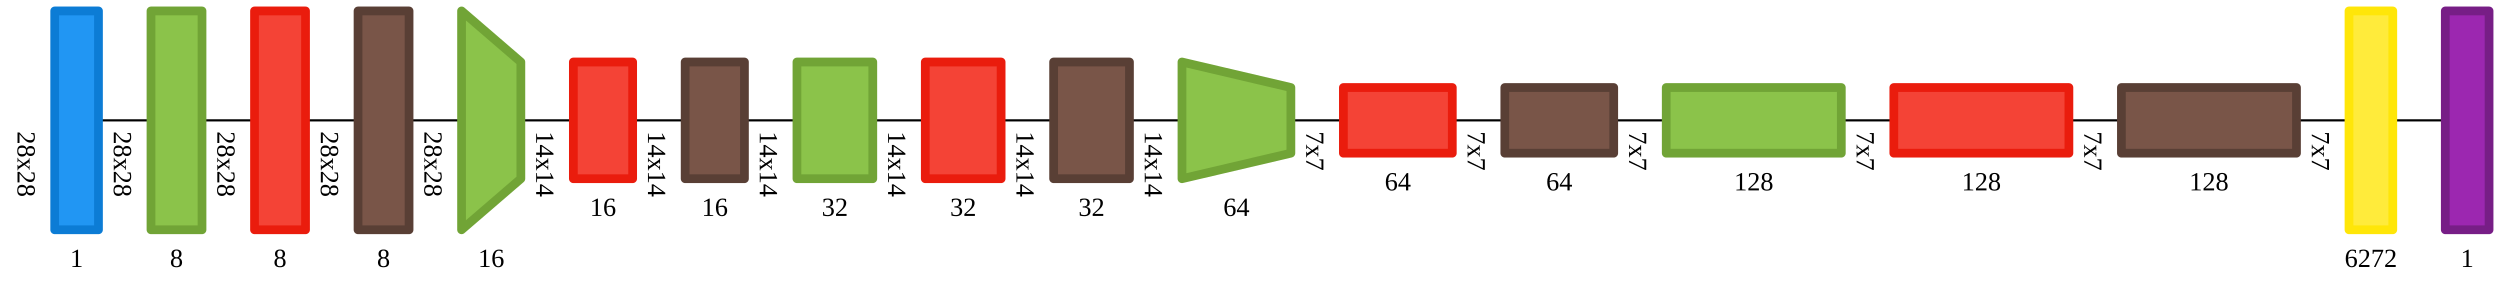
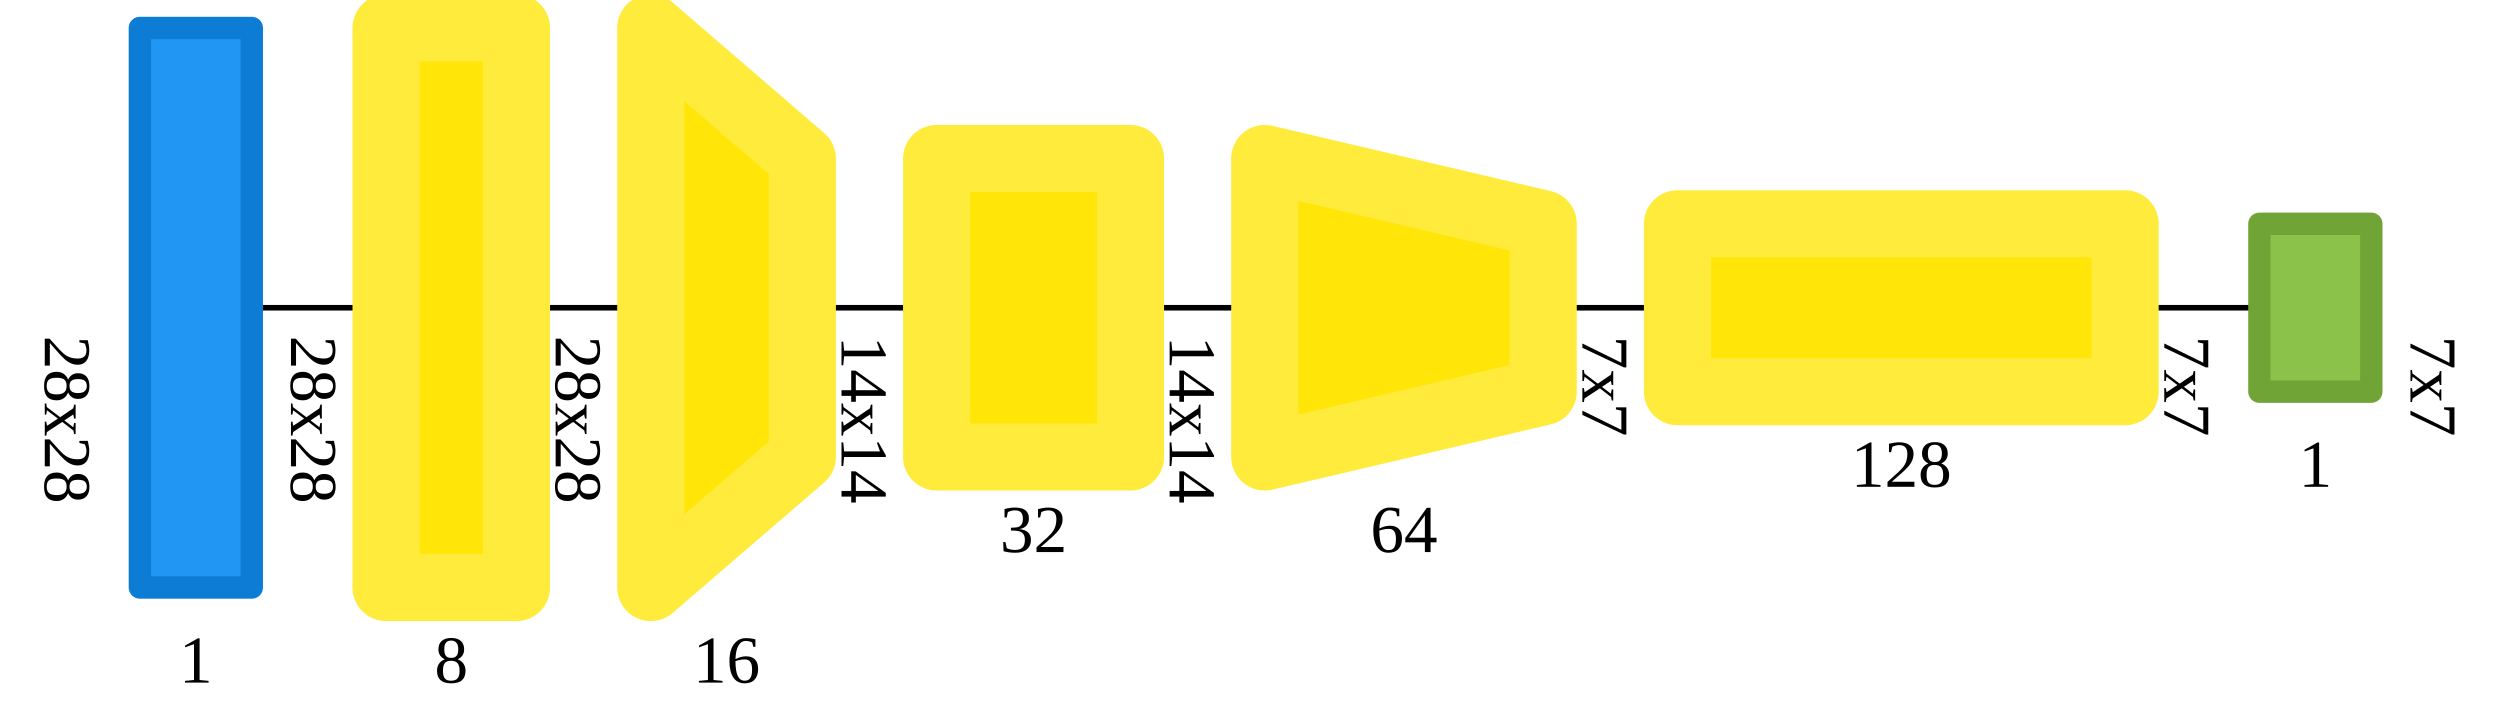
- <svg xmlns="http://www.w3.org/2000/svg" version="1.1" baseProfile="full" width="1142.409" height="130">
+ <svg xmlns="http://www.w3.org/2000/svg" version="1.1" baseProfile="full" width="446.803" height="130">
  <g transform="translate(5, 5)">
    <g transform="scale(1) translate(20, -50)">
      <g>
        <g>
          <polyline points="20,100 32,100 44,100 " style="fill: none; stroke: black;" />
          <g transform="translate(30, 105)">
            <text text-anchor="start" y="3" transform="rotate(90)" font-size="12">28x28</text>
          </g>
        </g>
        <g transform="translate(-14, 105)">
          <text text-anchor="start" y="3" transform="rotate(90)" font-size="12">28x28</text>
        </g>
      </g>
      <g>
+         <g transform="translate(408.8031, 105)">
+           <text text-anchor="start" y="3" transform="rotate(90)" font-size="12">7x7</text>
+         </g>
+       </g>
+       <g>
        <g>
          <polyline points="67.307,100 79.307,100 91.307,100 " style="fill: none; stroke: black;" />
          <g transform="translate(77.30709, 105)">
            <text text-anchor="start" y="3" transform="rotate(90)" font-size="12">28x28</text>
          </g>
        </g>
      </g>
      <g>
        <g>
-           <polyline points="114.614,100 126.614,100 138.614,100 " style="fill: none; stroke: black;" />
-           <g transform="translate(124.6142, 105)">
-             <text text-anchor="start" y="3" transform="rotate(90)" font-size="12">28x28</text>
-           </g>
-         </g>
-       </g>
-       <g>
-         <g>
-           <polyline points="161.921,100 173.921,100 185.921,100 " style="fill: none; stroke: black;" />
-           <g transform="translate(171.9213, 105)">
-             <text text-anchor="start" y="3" transform="rotate(90)" font-size="12">28x28</text>
-           </g>
-         </g>
-       </g>
-       <g>
-         <g>
-           <polyline points="213.008,100 225.008,100 237.008,100 " style="fill: none; stroke: black;" />
-           <g transform="translate(223.0079, 105)">
+           <polyline points="118.394,100 130.394,100 142.394,100 " style="fill: none; stroke: black;" />
+           <g transform="translate(128.3937, 105)">
            <text text-anchor="start" y="3" transform="rotate(90)" font-size="12">14x14</text>
          </g>
        </g>
      </g>
      <g>
        <g>
-           <polyline points="264.094,100 276.094,100 288.094,100 " style="fill: none; stroke: black;" />
-           <g transform="translate(274.0945, 105)">
+           <polyline points="177.039,100 189.039,100 201.039,100 " style="fill: none; stroke: black;" />
+           <g transform="translate(187.0394, 105)">
            <text text-anchor="start" y="3" transform="rotate(90)" font-size="12">14x14</text>
          </g>
        </g>
      </g>
      <g>
        <g>
-           <polyline points="315.181,100 327.181,100 339.181,100 " style="fill: none; stroke: black;" />
-           <g transform="translate(325.1811, 105)">
-             <text text-anchor="start" y="3" transform="rotate(90)" font-size="12">14x14</text>
-           </g>
-         </g>
-       </g>
-       <g>
-         <g>
-           <polyline points="373.827,100 385.827,100 397.827,100 " style="fill: none; stroke: black;" />
-           <g transform="translate(383.8268, 105)">
-             <text text-anchor="start" y="3" transform="rotate(90)" font-size="12">14x14</text>
-           </g>
-         </g>
-       </g>
-       <g>
-         <g>
-           <polyline points="432.472,100 444.472,100 456.472,100 " style="fill: none; stroke: black;" />
-           <g transform="translate(442.4724, 105)">
-             <text text-anchor="start" y="3" transform="rotate(90)" font-size="12">14x14</text>
-           </g>
-         </g>
-       </g>
-       <g>
-         <g>
-           <polyline points="491.118,100 503.118,100 515.118,100 " style="fill: none; stroke: black;" />
-           <g transform="translate(501.1181, 105)">
-             <text text-anchor="start" y="3" transform="rotate(90)" font-size="12">14x14</text>
-           </g>
-         </g>
-       </g>
-       <g>
-         <g>
-           <polyline points="564.882,100 576.882,100 588.882,100 " style="fill: none; stroke: black;" />
-           <g transform="translate(574.8819, 105)">
+           <polyline points="250.803,100 262.803,100 274.803,100 " style="fill: none; stroke: black;" />
+           <g transform="translate(260.8031, 105)">
            <text text-anchor="start" y="3" transform="rotate(90)" font-size="12">7x7</text>
          </g>
        </g>
      </g>
      <g>
        <g>
-           <polyline points="638.646,100 650.646,100 662.646,100 " style="fill: none; stroke: black;" />
-           <g transform="translate(648.6457, 105)">
+           <polyline points="354.803,100 366.803,100 378.803,100 " style="fill: none; stroke: black;" />
+           <g transform="translate(364.8031, 105)">
            <text text-anchor="start" y="3" transform="rotate(90)" font-size="12">7x7</text>
          </g>
        </g>
      </g>
-       <g>
-         <g>
-           <polyline points="712.409,100 724.409,100 736.409,100 " style="fill: none; stroke: black;" />
-           <g transform="translate(722.4094, 105)">
-             <text text-anchor="start" y="3" transform="rotate(90)" font-size="12">7x7</text>
-           </g>
-         </g>
-       </g>
-       <g>
-         <g>
-           <polyline points="816.409,100 828.409,100 840.409,100 " style="fill: none; stroke: black;" />
-           <g transform="translate(826.4094, 105)">
-             <text text-anchor="start" y="3" transform="rotate(90)" font-size="12">7x7</text>
-           </g>
-         </g>
-       </g>
-       <g>
-         <g>
-           <polyline points="920.409,100 932.409,100 944.409,100 " style="fill: none; stroke: black;" />
-           <g transform="translate(930.4094, 105)">
-             <text text-anchor="start" y="3" transform="rotate(90)" font-size="12">7x7</text>
-           </g>
-         </g>
-       </g>
-       <g>
-         <g>
-           <polyline points="1024.409,100 1036.409,100 1048.409,100 " style="fill: none; stroke: black;" />
-           <g transform="translate(1034.409, 105)">
-             <text text-anchor="start" y="3" transform="rotate(90)" font-size="12">7x7</text>
-           </g>
-         </g>
-       </g>
-       <g>
-         <g>
-           <polyline points="1068.409,100 1080.409,100 1092.409,100 " style="fill: none; stroke: black;" />
-         </g>
-       </g>
-       <g />
      <g>
        <g transform="translate(0, 50)">
          <path d="M 0 0 L 20 0 V 100 L 0 100 V 0 z" style="fill: rgb(33, 150, 243); stroke: rgb(12, 124, 213); stroke-width: 4; stroke-linejoin: round;" />
          <g />
          <text text-anchor="middle" x="10" y="117" font-size="12">1</text>
        </g>
      </g>
      <g>
+         <g transform="translate(378.8031, 50)">
+           <path d="M 0 35 L 20 35 V 65 L 0 65 V 35 z" style="fill: rgb(139, 195, 74); stroke: rgb(113, 164, 54); stroke-width: 4; stroke-linejoin: round;" />
+           <g />
+           <text text-anchor="middle" x="10" y="82" font-size="12">1</text>
+         </g>
+       </g>
+       <g>
        <g transform="translate(44, 50)">
-           <path d="M 0 0 L 23.307 0 V 100 L 0 100 V 0 z" style="fill: rgb(139, 195, 74); stroke: rgb(113, 164, 54); stroke-width: 4; stroke-linejoin: round;" />
+           <path d="M 0 0 L 23.307 0 V 100 L 0 100 V 0 z" style="fill: rgb(255, 230, 8); stroke: rgb(255, 235, 59); stroke-width: 12; stroke-linejoin: round;" />
          <g />
          <text text-anchor="middle" x="11.654" y="117" font-size="12">8</text>
        </g>
      </g>
      <g>
        <g transform="translate(91.30709, 50)">
-           <path d="M 0 0 L 23.307 0 V 100 L 0 100 V 0 z" style="fill: rgb(244, 67, 54); stroke: rgb(234, 28, 13); stroke-width: 4; stroke-linejoin: round;" />
-           <g />
-           <text text-anchor="middle" x="11.654" y="117" font-size="12">8</text>
-         </g>
-       </g>
-       <g>
-         <g transform="translate(138.6142, 50)">
-           <path d="M 0 0 L 23.307 0 V 100 L 0 100 V 0 z" style="fill: rgb(121, 85, 72); stroke: rgb(89, 63, 53); stroke-width: 4; stroke-linejoin: round;" />
-           <g />
-           <text text-anchor="middle" x="11.654" y="117" font-size="12">8</text>
-         </g>
-       </g>
-       <g>
-         <g transform="translate(185.9213, 50)">
-           <path d="M 0 0 L 27.087 23.333 V 76.667 L 0 100 V 0 z" style="fill: rgb(139, 195, 74); stroke: rgb(113, 164, 54); stroke-width: 4; stroke-linejoin: round;" />
+           <path d="M 0 0 L 27.087 23.333 V 76.667 L 0 100 V 0 z" style="fill: rgb(255, 230, 8); stroke: rgb(255, 235, 59); stroke-width: 12; stroke-linejoin: round;" />
          <g />
          <text text-anchor="middle" x="13.543" y="117" font-size="12">16</text>
        </g>
      </g>
      <g>
-         <g transform="translate(237.0079, 50)">
-           <path d="M 0 23.333 L 27.087 23.333 V 76.667 L 0 76.667 V 23.333 z" style="fill: rgb(244, 67, 54); stroke: rgb(234, 28, 13); stroke-width: 4; stroke-linejoin: round;" />
-           <g />
-           <text text-anchor="middle" x="13.543" y="93.667" font-size="12">16</text>
-         </g>
-       </g>
-       <g>
-         <g transform="translate(288.0945, 50)">
-           <path d="M 0 23.333 L 27.087 23.333 V 76.667 L 0 76.667 V 23.333 z" style="fill: rgb(121, 85, 72); stroke: rgb(89, 63, 53); stroke-width: 4; stroke-linejoin: round;" />
-           <g />
-           <text text-anchor="middle" x="13.543" y="93.667" font-size="12">16</text>
-         </g>
-       </g>
-       <g>
-         <g transform="translate(339.1811, 50)">
-           <path d="M 0 23.333 L 34.646 23.333 V 76.667 L 0 76.667 V 23.333 z" style="fill: rgb(139, 195, 74); stroke: rgb(113, 164, 54); stroke-width: 4; stroke-linejoin: round;" />
+         <g transform="translate(142.3937, 50)">
+           <path d="M 0 23.333 L 34.646 23.333 V 76.667 L 0 76.667 V 23.333 z" style="fill: rgb(255, 230, 8); stroke: rgb(255, 235, 59); stroke-width: 12; stroke-linejoin: round;" />
          <g />
          <text text-anchor="middle" x="17.323" y="93.667" font-size="12">32</text>
        </g>
      </g>
      <g>
-         <g transform="translate(397.8268, 50)">
-           <path d="M 0 23.333 L 34.646 23.333 V 76.667 L 0 76.667 V 23.333 z" style="fill: rgb(244, 67, 54); stroke: rgb(234, 28, 13); stroke-width: 4; stroke-linejoin: round;" />
-           <g />
-           <text text-anchor="middle" x="17.323" y="93.667" font-size="12">32</text>
-         </g>
-       </g>
-       <g>
-         <g transform="translate(456.4724, 50)">
-           <path d="M 0 23.333 L 34.646 23.333 V 76.667 L 0 76.667 V 23.333 z" style="fill: rgb(121, 85, 72); stroke: rgb(89, 63, 53); stroke-width: 4; stroke-linejoin: round;" />
-           <g />
-           <text text-anchor="middle" x="17.323" y="93.667" font-size="12">32</text>
-         </g>
-       </g>
-       <g>
-         <g transform="translate(515.1181, 50)">
-           <path d="M 0 23.333 L 49.764 35 V 65 L 0 76.667 V 23.333 z" style="fill: rgb(139, 195, 74); stroke: rgb(113, 164, 54); stroke-width: 4; stroke-linejoin: round;" />
+         <g transform="translate(201.0394, 50)">
+           <path d="M 0 23.333 L 49.764 35 V 65 L 0 76.667 V 23.333 z" style="fill: rgb(255, 230, 8); stroke: rgb(255, 235, 59); stroke-width: 12; stroke-linejoin: round;" />
          <g />
          <text text-anchor="middle" x="24.882" y="93.667" font-size="12">64</text>
        </g>
      </g>
      <g>
-         <g transform="translate(588.8819, 50)">
-           <path d="M 0 35 L 49.764 35 V 65 L 0 65 V 35 z" style="fill: rgb(244, 67, 54); stroke: rgb(234, 28, 13); stroke-width: 4; stroke-linejoin: round;" />
-           <g />
-           <text text-anchor="middle" x="24.882" y="82" font-size="12">64</text>
-         </g>
-       </g>
-       <g>
-         <g transform="translate(662.6457, 50)">
-           <path d="M 0 35 L 49.764 35 V 65 L 0 65 V 35 z" style="fill: rgb(121, 85, 72); stroke: rgb(89, 63, 53); stroke-width: 4; stroke-linejoin: round;" />
-           <g />
-           <text text-anchor="middle" x="24.882" y="82" font-size="12">64</text>
-         </g>
-       </g>
-       <g>
-         <g transform="translate(736.4094, 50)">
-           <path d="M 0 35 L 80 35 V 65 L 0 65 V 35 z" style="fill: rgb(139, 195, 74); stroke: rgb(113, 164, 54); stroke-width: 4; stroke-linejoin: round;" />
+         <g transform="translate(274.8031, 50)">
+           <path d="M 0 35 L 80 35 V 65 L 0 65 V 35 z" style="fill: rgb(255, 230, 8); stroke: rgb(255, 235, 59); stroke-width: 12; stroke-linejoin: round;" />
          <g />
          <text text-anchor="middle" x="40" y="82" font-size="12">128</text>
-         </g>
-       </g>
-       <g>
-         <g transform="translate(840.4094, 50)">
-           <path d="M 0 35 L 80 35 V 65 L 0 65 V 35 z" style="fill: rgb(244, 67, 54); stroke: rgb(234, 28, 13); stroke-width: 4; stroke-linejoin: round;" />
-           <g />
-           <text text-anchor="middle" x="40" y="82" font-size="12">128</text>
-         </g>
-       </g>
-       <g>
-         <g transform="translate(944.4094, 50)">
-           <path d="M 0 35 L 80 35 V 65 L 0 65 V 35 z" style="fill: rgb(121, 85, 72); stroke: rgb(89, 63, 53); stroke-width: 4; stroke-linejoin: round;" />
-           <g />
-           <text text-anchor="middle" x="40" y="82" font-size="12">128</text>
-         </g>
-       </g>
-       <g>
-         <g transform="translate(1048.409, 50)">
-           <path d="M 0 0 L 20 0 V 100 L 0 100 V 0 z" style="fill: rgb(255, 235, 59); stroke: rgb(255, 230, 8); stroke-width: 4; stroke-linejoin: round;" />
-           <g />
-           <text text-anchor="middle" x="10" y="117" font-size="12">6272</text>
-         </g>
-       </g>
-       <g>
-         <g transform="translate(1092.409, 50)">
-           <path d="M 0 0 L 20 0 V 100 L 0 100 V 0 z" style="fill: rgb(156, 39, 176); stroke: rgb(119, 30, 134); stroke-width: 4; stroke-linejoin: round;" />
-           <g />
-           <text text-anchor="middle" x="10" y="117" font-size="12">1</text>
        </g>
      </g>
    </g>
  </g>
</svg>
